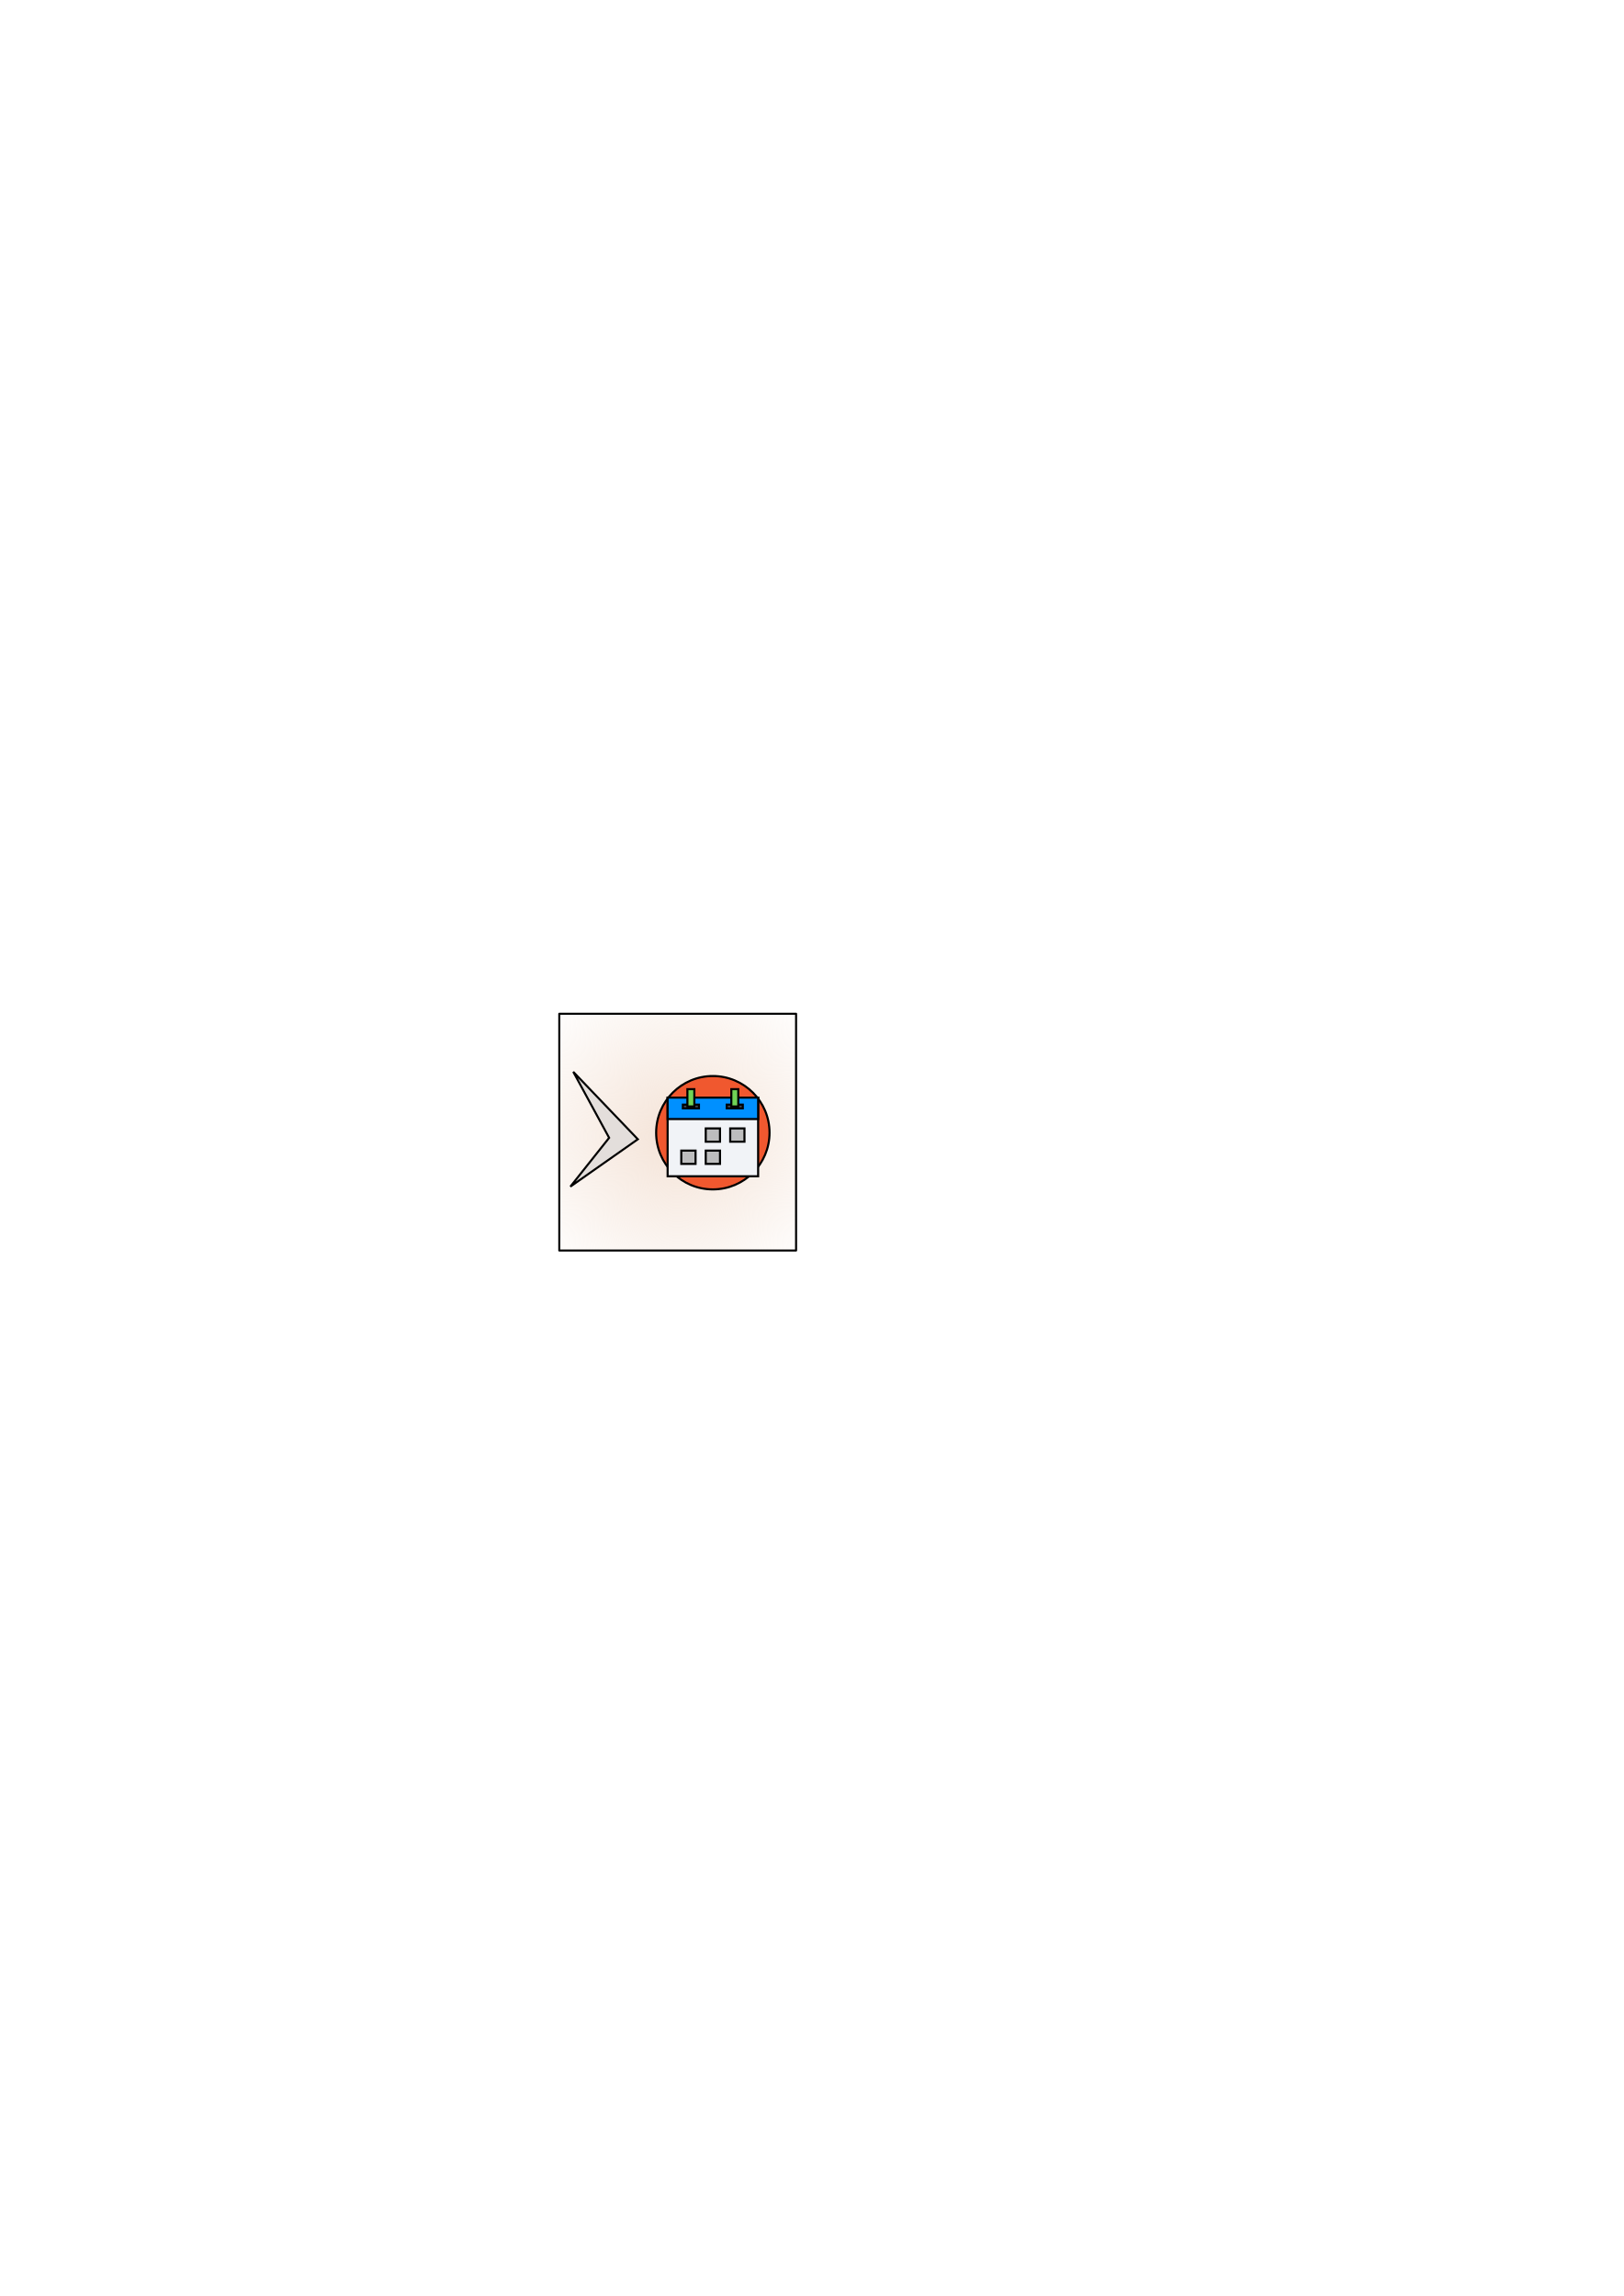
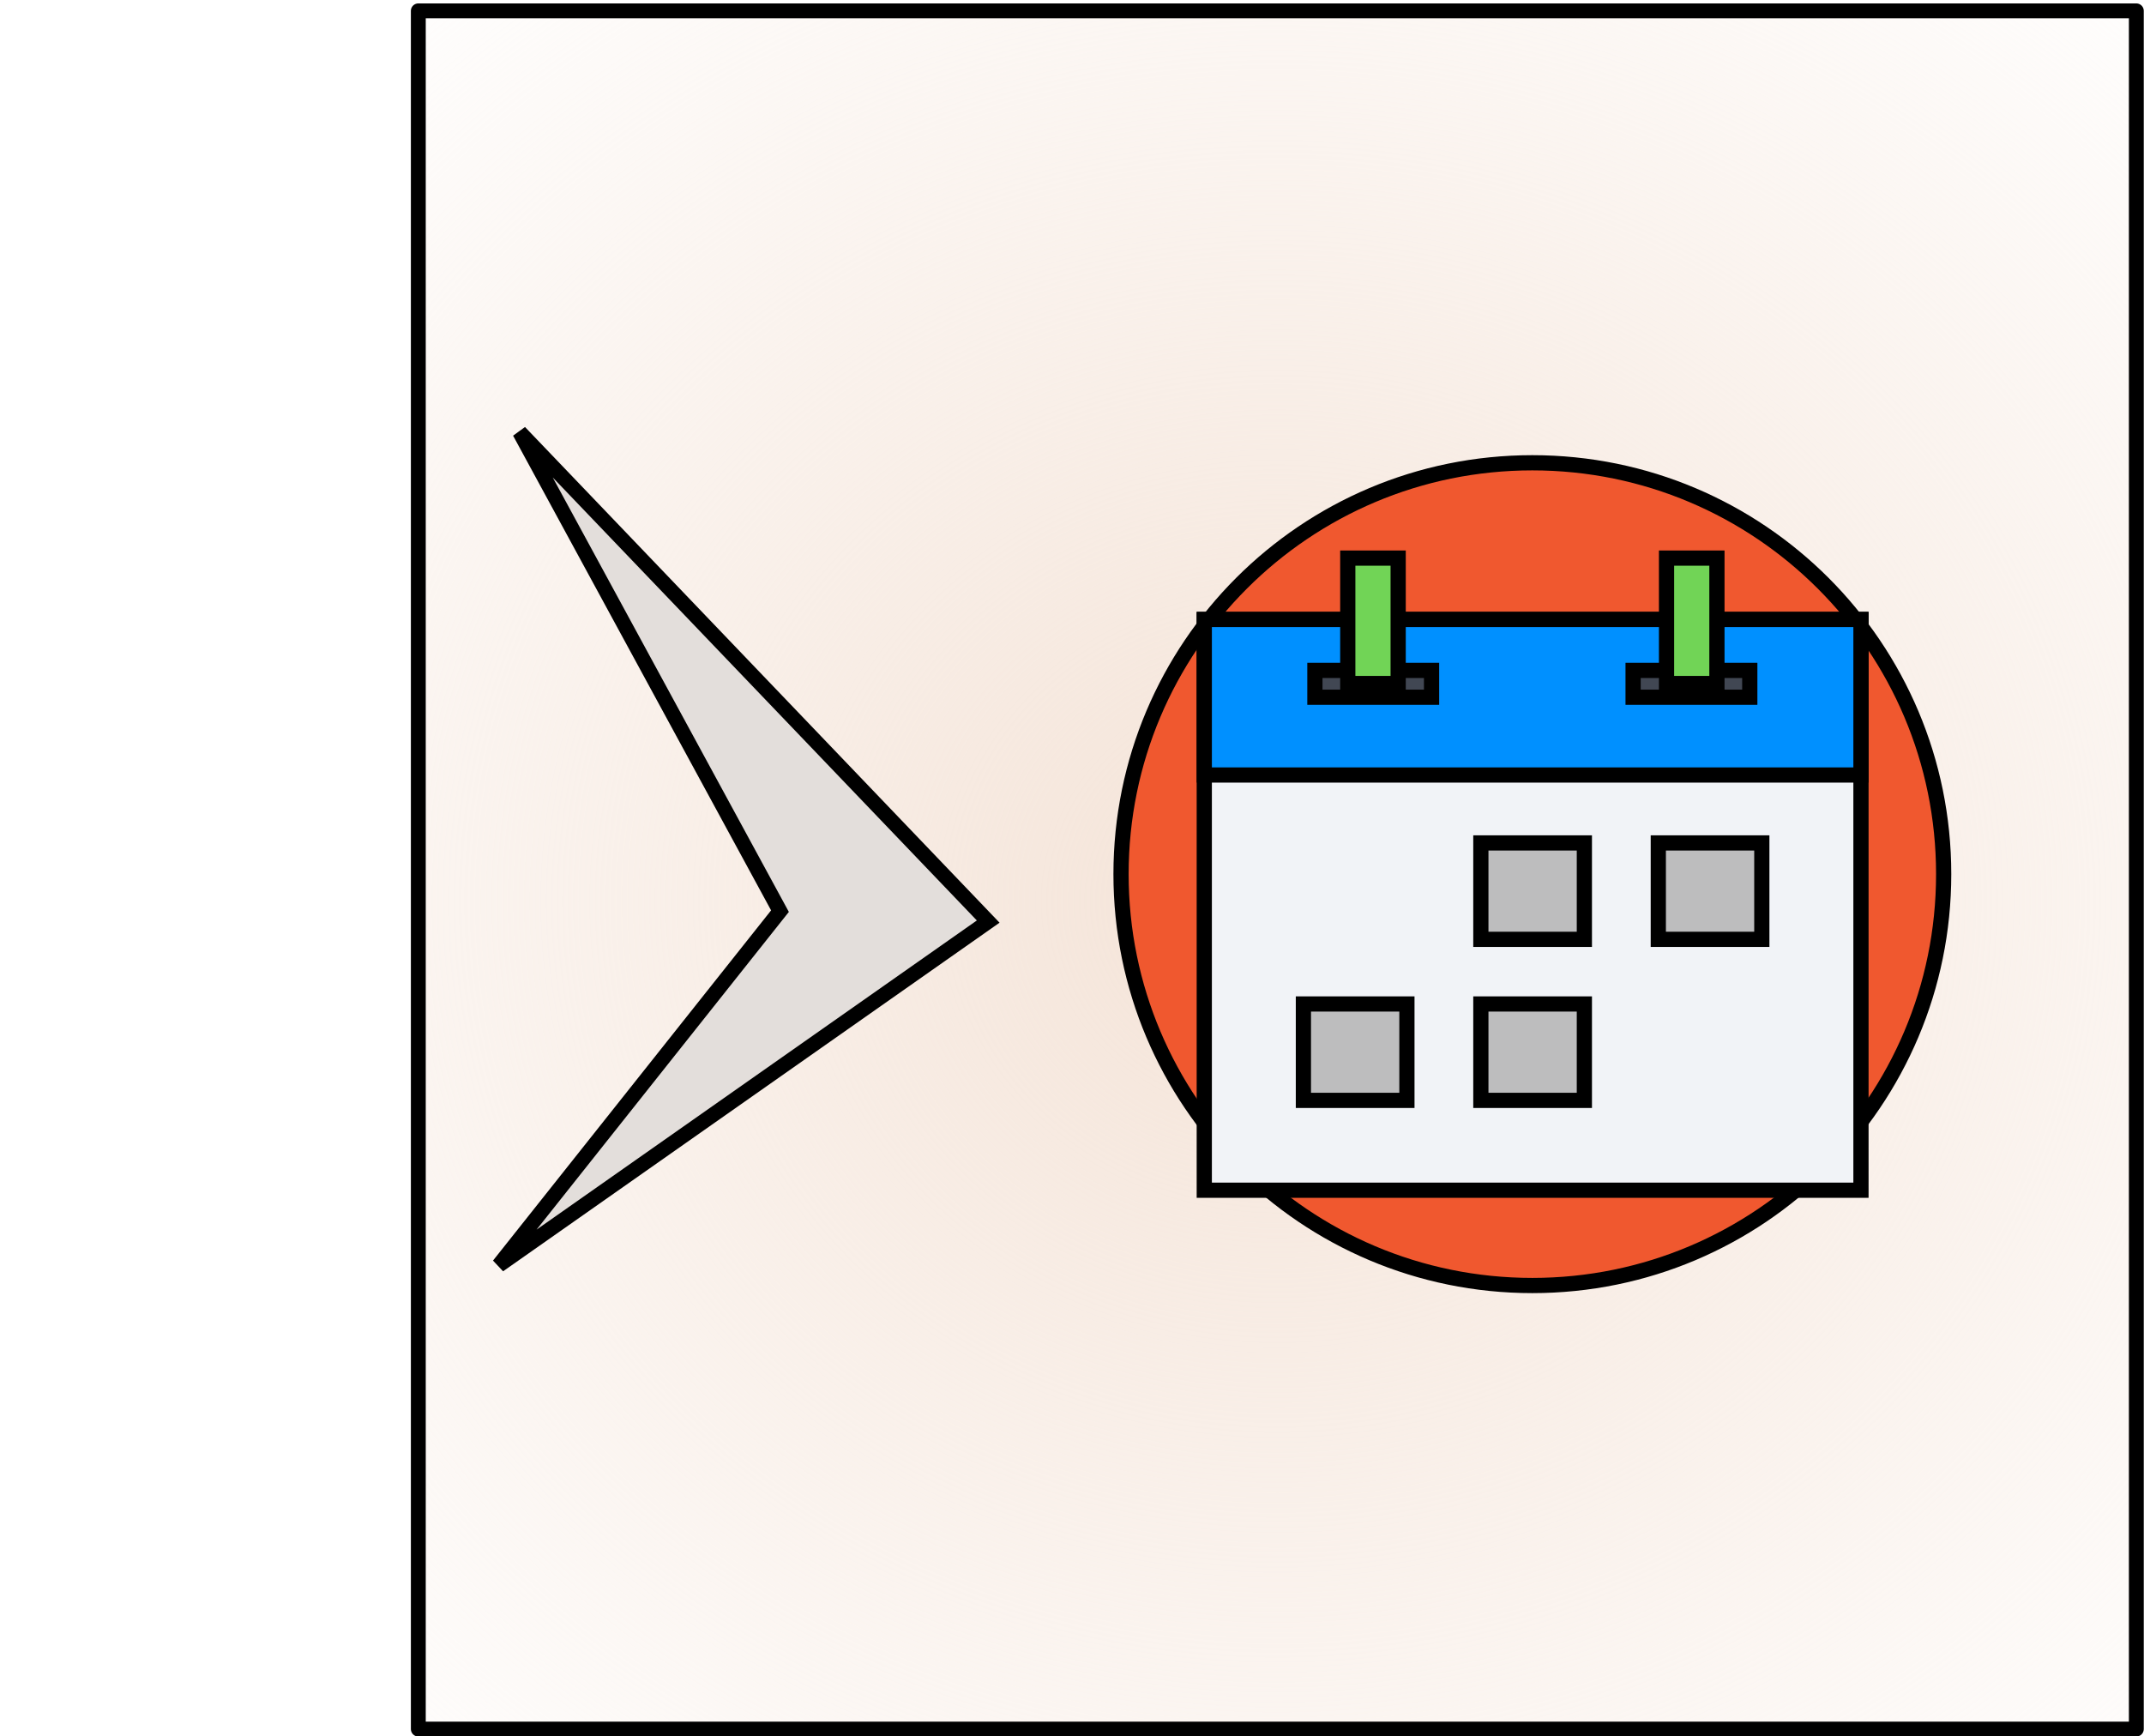
- <svg xmlns="http://www.w3.org/2000/svg" xmlns:xlink="http://www.w3.org/1999/xlink" width="210mm" height="297mm" viewBox="0 0 210 297" version="1.1" id="svg10072">
+ <svg xmlns="http://www.w3.org/2000/svg" xmlns:xlink="http://www.w3.org/1999/xlink" width="210mm" height="170mm" viewBox="0 0 210 170" version="1.1" id="svg10072">
  <defs id="defs10066">
    <radialGradient xlink:href="#linearGradient4537" id="radialGradient4539-8" cx="68.955" cy="129.67" fx="68.955" fy="129.67" r="15.446" gradientUnits="userSpaceOnUse" gradientTransform="matrix(1.600861,2.4446801e-7,-2.2428143e-7,1.468672,3.393064,-70.33186)" />
    <linearGradient id="linearGradient4537">
      <stop style="stop-color:#f4e3d7;stop-opacity:1;" offset="0" id="stop4533" />
      <stop style="stop-color:#f4e3d7;stop-opacity:0;" offset="1" id="stop4535" />
    </linearGradient>
  </defs>
-   <g id="layer1">
+   <g id="layer1" transform="translate(0,-127)">
    <g id="g10130" transform="matrix(0.07109354,0,0,0.07109354,82.80003,127.3652)" />
    <g id="g10132" transform="matrix(0.07109354,0,0,0.07109354,82.80003,127.3652)" />
    <g id="g10134" transform="matrix(0.07109354,0,0,0.07109354,82.80003,127.3652)" />
    <g id="g10136" transform="matrix(0.07109354,0,0,0.07109354,82.80003,127.3652)" />
    <g id="g10138" transform="matrix(0.07109354,0,0,0.07109354,82.80003,127.3652)" />
    <g id="g10140" transform="matrix(0.07109354,0,0,0.07109354,82.80003,127.3652)" />
    <g id="g10142" transform="matrix(0.07109354,0,0,0.07109354,82.80003,127.3652)" />
    <g id="g10144" transform="matrix(0.07109354,0,0,0.07109354,82.80003,127.3652)" />
    <g id="g10146" transform="matrix(0.07109354,0,0,0.07109354,82.80003,127.3652)" />
    <g id="g10148" transform="matrix(0.07109354,0,0,0.07109354,82.80003,127.3652)" />
    <g id="g10150" transform="matrix(0.07109354,0,0,0.07109354,82.80003,127.3652)" />
    <g id="g10152" transform="matrix(0.07109354,0,0,0.07109354,82.80003,127.3652)" />
    <g id="g10154" transform="matrix(0.07109354,0,0,0.07109354,82.80003,127.3652)" />
    <g id="g10156" transform="matrix(0.07109354,0,0,0.07109354,82.80003,127.3652)" />
    <g id="g10158" transform="matrix(0.07109354,0,0,0.07109354,82.80003,127.3652)" />
-     <g id="g11862">
+     <g id="g11862" transform="matrix(5.494522,0,0,5.494522,-356.4746,-592.4625)">
      <g transform="translate(-26.13274,26.89416)" id="g4677">
        <rect id="rect3696-0" width="30.626" height="30.626" x="98.468" y="104.241" style="opacity:1;fill:url(#radialGradient4539-8);fill-opacity:1;stroke:#000000;stroke-width:0.265;stroke-linejoin:round;stroke-miterlimit:4;stroke-dasharray:none;stroke-opacity:1" />
        <path style="fill:#e3dedb;stroke:#000000;stroke-width:0.265px;stroke-linecap:butt;stroke-linejoin:miter;stroke-opacity:1" d="m 100.274,111.75 8.353,8.724 -8.724,6.125 5.012,-6.311 z" id="path4585-3" />
      </g>
      <g transform="translate(-1.416079,5.88791)" id="g11660-9">
        <g id="g11131-6-6-6-1" transform="matrix(0.5707411,0,0,0.5707411,27.97709,59.39154)" style="stroke:#000000;stroke-width:0.475;stroke-miterlimit:4;stroke-dasharray:none;stroke-opacity:1">
          <circle id="circle10950-8-3-5-0" r="12.847" cy="142.347" cx="114.997" style="fill:#f0582f;stroke:#000000;stroke-width:0.475;stroke-miterlimit:4;stroke-dasharray:none;stroke-opacity:1" />
          <rect id="rect10952-6-7-6-3" height="17.825" width="20.511" style="fill:#f1f3f7;stroke:#000000;stroke-width:0.475;stroke-miterlimit:4;stroke-dasharray:none;stroke-opacity:1" y="134.393" x="104.75" />
          <rect id="rect10954-6-3-1-4" height="4.858" width="20.511" style="fill:#0090ff;stroke:#000000;stroke-width:0.475;stroke-miterlimit:4;stroke-dasharray:none;stroke-opacity:1" y="134.393" x="104.75" />
          <g style="stroke:#000000;stroke-width:9.412;stroke-miterlimit:4;stroke-dasharray:none;stroke-opacity:1" transform="matrix(0.05045064,0,0,0.05045064,102.1496,129.5003)" id="g10964-1-7-5-6">
            <rect id="rect10956-5-2-9-6" height="59.677" width="64.085" style="fill:#bdbdbe;stroke:#000000;stroke-width:9.412;stroke-miterlimit:4;stroke-dasharray:none;stroke-opacity:1" y="235.317" x="222.771" />
            <rect id="rect10958-7-1-4-7" height="59.677" width="64.085" style="fill:#bdbdbe;stroke:#000000;stroke-width:9.412;stroke-miterlimit:4;stroke-dasharray:none;stroke-opacity:1" y="235.317" x="332.63" />
            <rect id="rect10960-6-1-6-5" height="59.677" width="64.085" style="fill:#bdbdbe;stroke:#000000;stroke-width:9.412;stroke-miterlimit:4;stroke-dasharray:none;stroke-opacity:1" y="335.004" x="112.911" />
            <rect id="rect10962-4-7-6-1" height="59.677" width="64.085" style="fill:#bdbdbe;stroke:#000000;stroke-width:9.412;stroke-miterlimit:4;stroke-dasharray:none;stroke-opacity:1" y="335.004" x="222.771" />
          </g>
          <rect id="rect10966-0-3-3-8" height="0.838" width="3.644" style="fill:#414753;stroke:#000000;stroke-width:0.475;stroke-miterlimit:4;stroke-dasharray:none;stroke-opacity:1" y="135.984" x="108.205" />
          <rect id="rect10968-3-7-0-2" height="3.917" width="1.574" style="fill:#71d456;stroke:#000000;stroke-width:0.475;stroke-miterlimit:4;stroke-dasharray:none;stroke-opacity:1" y="132.477" x="109.232" />
          <rect id="rect10970-5-5-6-2" height="0.838" width="3.644" style="fill:#414753;stroke:#000000;stroke-width:0.475;stroke-miterlimit:4;stroke-dasharray:none;stroke-opacity:1" y="135.984" x="118.144" />
          <rect id="rect10972-8-6-3-5" height="3.917" width="1.574" style="fill:#71d456;stroke:#000000;stroke-width:0.475;stroke-miterlimit:4;stroke-dasharray:none;stroke-opacity:1" y="132.477" x="119.188" />
          <g style="stroke:#000000;stroke-width:9.412;stroke-miterlimit:4;stroke-dasharray:none;stroke-opacity:1" transform="matrix(0.05045064,0,0,0.05045064,102.1496,129.5003)" id="g10974-6-6-4-4" />
          <g style="stroke:#000000;stroke-width:9.412;stroke-miterlimit:4;stroke-dasharray:none;stroke-opacity:1" transform="matrix(0.05045064,0,0,0.05045064,102.1496,129.5003)" id="g10976-1-6-3-2" />
          <g style="stroke:#000000;stroke-width:9.412;stroke-miterlimit:4;stroke-dasharray:none;stroke-opacity:1" transform="matrix(0.05045064,0,0,0.05045064,102.1496,129.5003)" id="g10978-1-3-1-9" />
          <g style="stroke:#000000;stroke-width:9.412;stroke-miterlimit:4;stroke-dasharray:none;stroke-opacity:1" transform="matrix(0.05045064,0,0,0.05045064,102.1496,129.5003)" id="g10980-4-6-9-4" />
          <g style="stroke:#000000;stroke-width:9.412;stroke-miterlimit:4;stroke-dasharray:none;stroke-opacity:1" transform="matrix(0.05045064,0,0,0.05045064,102.1496,129.5003)" id="g10982-1-4-5-5" />
          <g style="stroke:#000000;stroke-width:9.412;stroke-miterlimit:4;stroke-dasharray:none;stroke-opacity:1" transform="matrix(0.05045064,0,0,0.05045064,102.1496,129.5003)" id="g10984-4-9-0-3" />
          <g style="stroke:#000000;stroke-width:9.412;stroke-miterlimit:4;stroke-dasharray:none;stroke-opacity:1" transform="matrix(0.05045064,0,0,0.05045064,102.1496,129.5003)" id="g10986-6-0-0-1" />
          <g style="stroke:#000000;stroke-width:9.412;stroke-miterlimit:4;stroke-dasharray:none;stroke-opacity:1" transform="matrix(0.05045064,0,0,0.05045064,102.1496,129.5003)" id="g10988-1-3-5-7" />
          <g style="stroke:#000000;stroke-width:9.412;stroke-miterlimit:4;stroke-dasharray:none;stroke-opacity:1" transform="matrix(0.05045064,0,0,0.05045064,102.1496,129.5003)" id="g10990-6-9-0-9" />
          <g style="stroke:#000000;stroke-width:9.412;stroke-miterlimit:4;stroke-dasharray:none;stroke-opacity:1" transform="matrix(0.05045064,0,0,0.05045064,102.1496,129.5003)" id="g10992-0-6-0-5" />
          <g style="stroke:#000000;stroke-width:9.412;stroke-miterlimit:4;stroke-dasharray:none;stroke-opacity:1" transform="matrix(0.05045064,0,0,0.05045064,102.1496,129.5003)" id="g10994-0-9-4-4" />
          <g style="stroke:#000000;stroke-width:9.412;stroke-miterlimit:4;stroke-dasharray:none;stroke-opacity:1" transform="matrix(0.05045064,0,0,0.05045064,102.1496,129.5003)" id="g10996-7-0-6-2" />
          <g style="stroke:#000000;stroke-width:9.412;stroke-miterlimit:4;stroke-dasharray:none;stroke-opacity:1" transform="matrix(0.05045064,0,0,0.05045064,102.1496,129.5003)" id="g10998-9-0-1-4" />
          <g style="stroke:#000000;stroke-width:9.412;stroke-miterlimit:4;stroke-dasharray:none;stroke-opacity:1" transform="matrix(0.05045064,0,0,0.05045064,102.1496,129.5003)" id="g11000-8-1-2-1" />
          <g style="stroke:#000000;stroke-width:9.412;stroke-miterlimit:4;stroke-dasharray:none;stroke-opacity:1" transform="matrix(0.05045064,0,0,0.05045064,102.1496,129.5003)" id="g11002-9-6-7-2" />
        </g>
      </g>
    </g>
  </g>
</svg>
